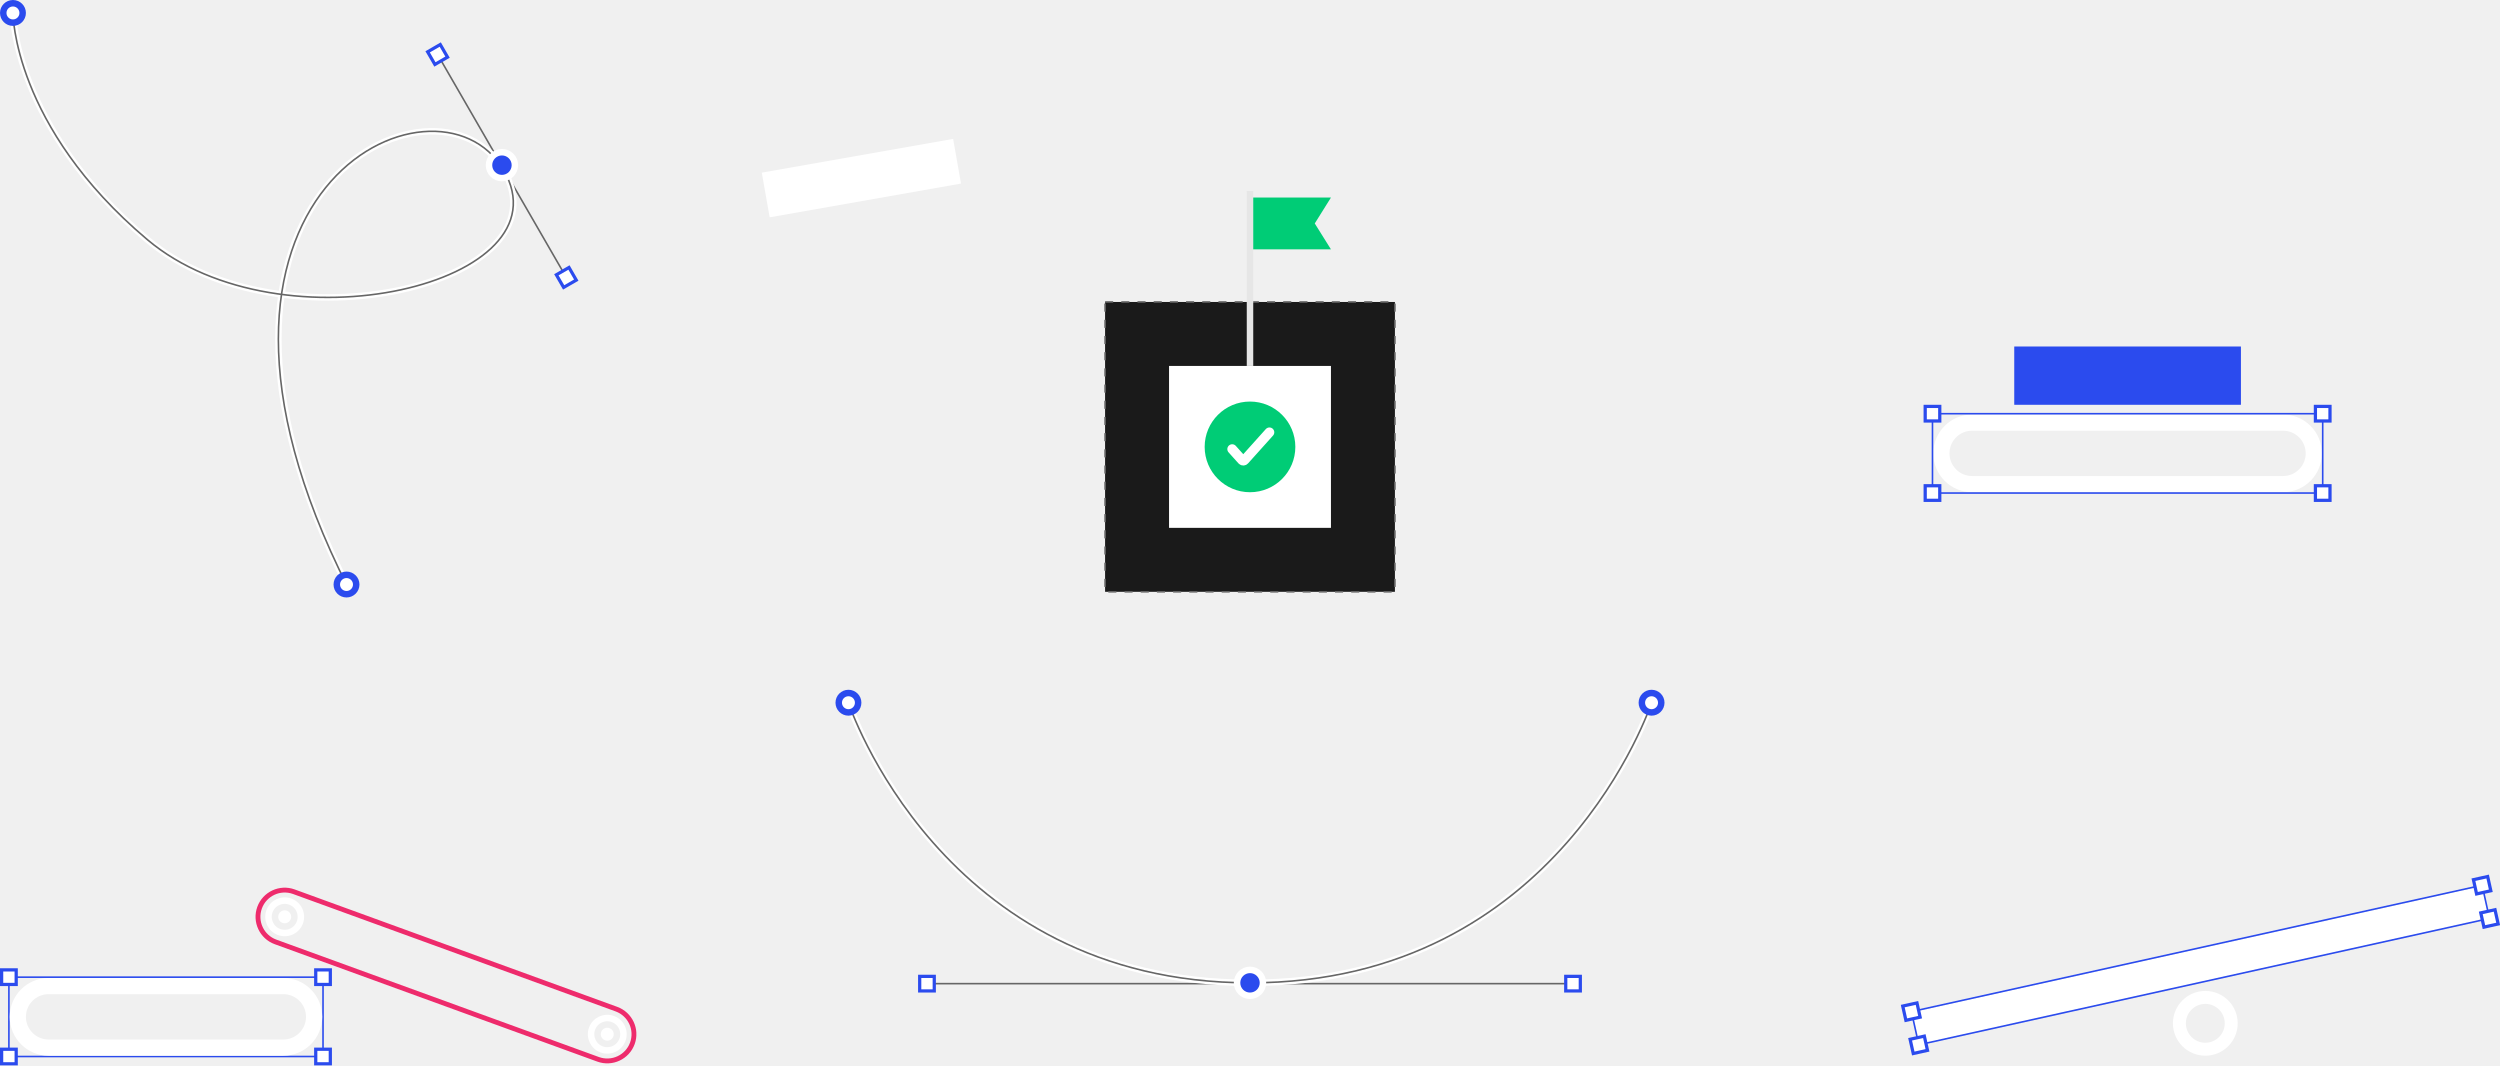
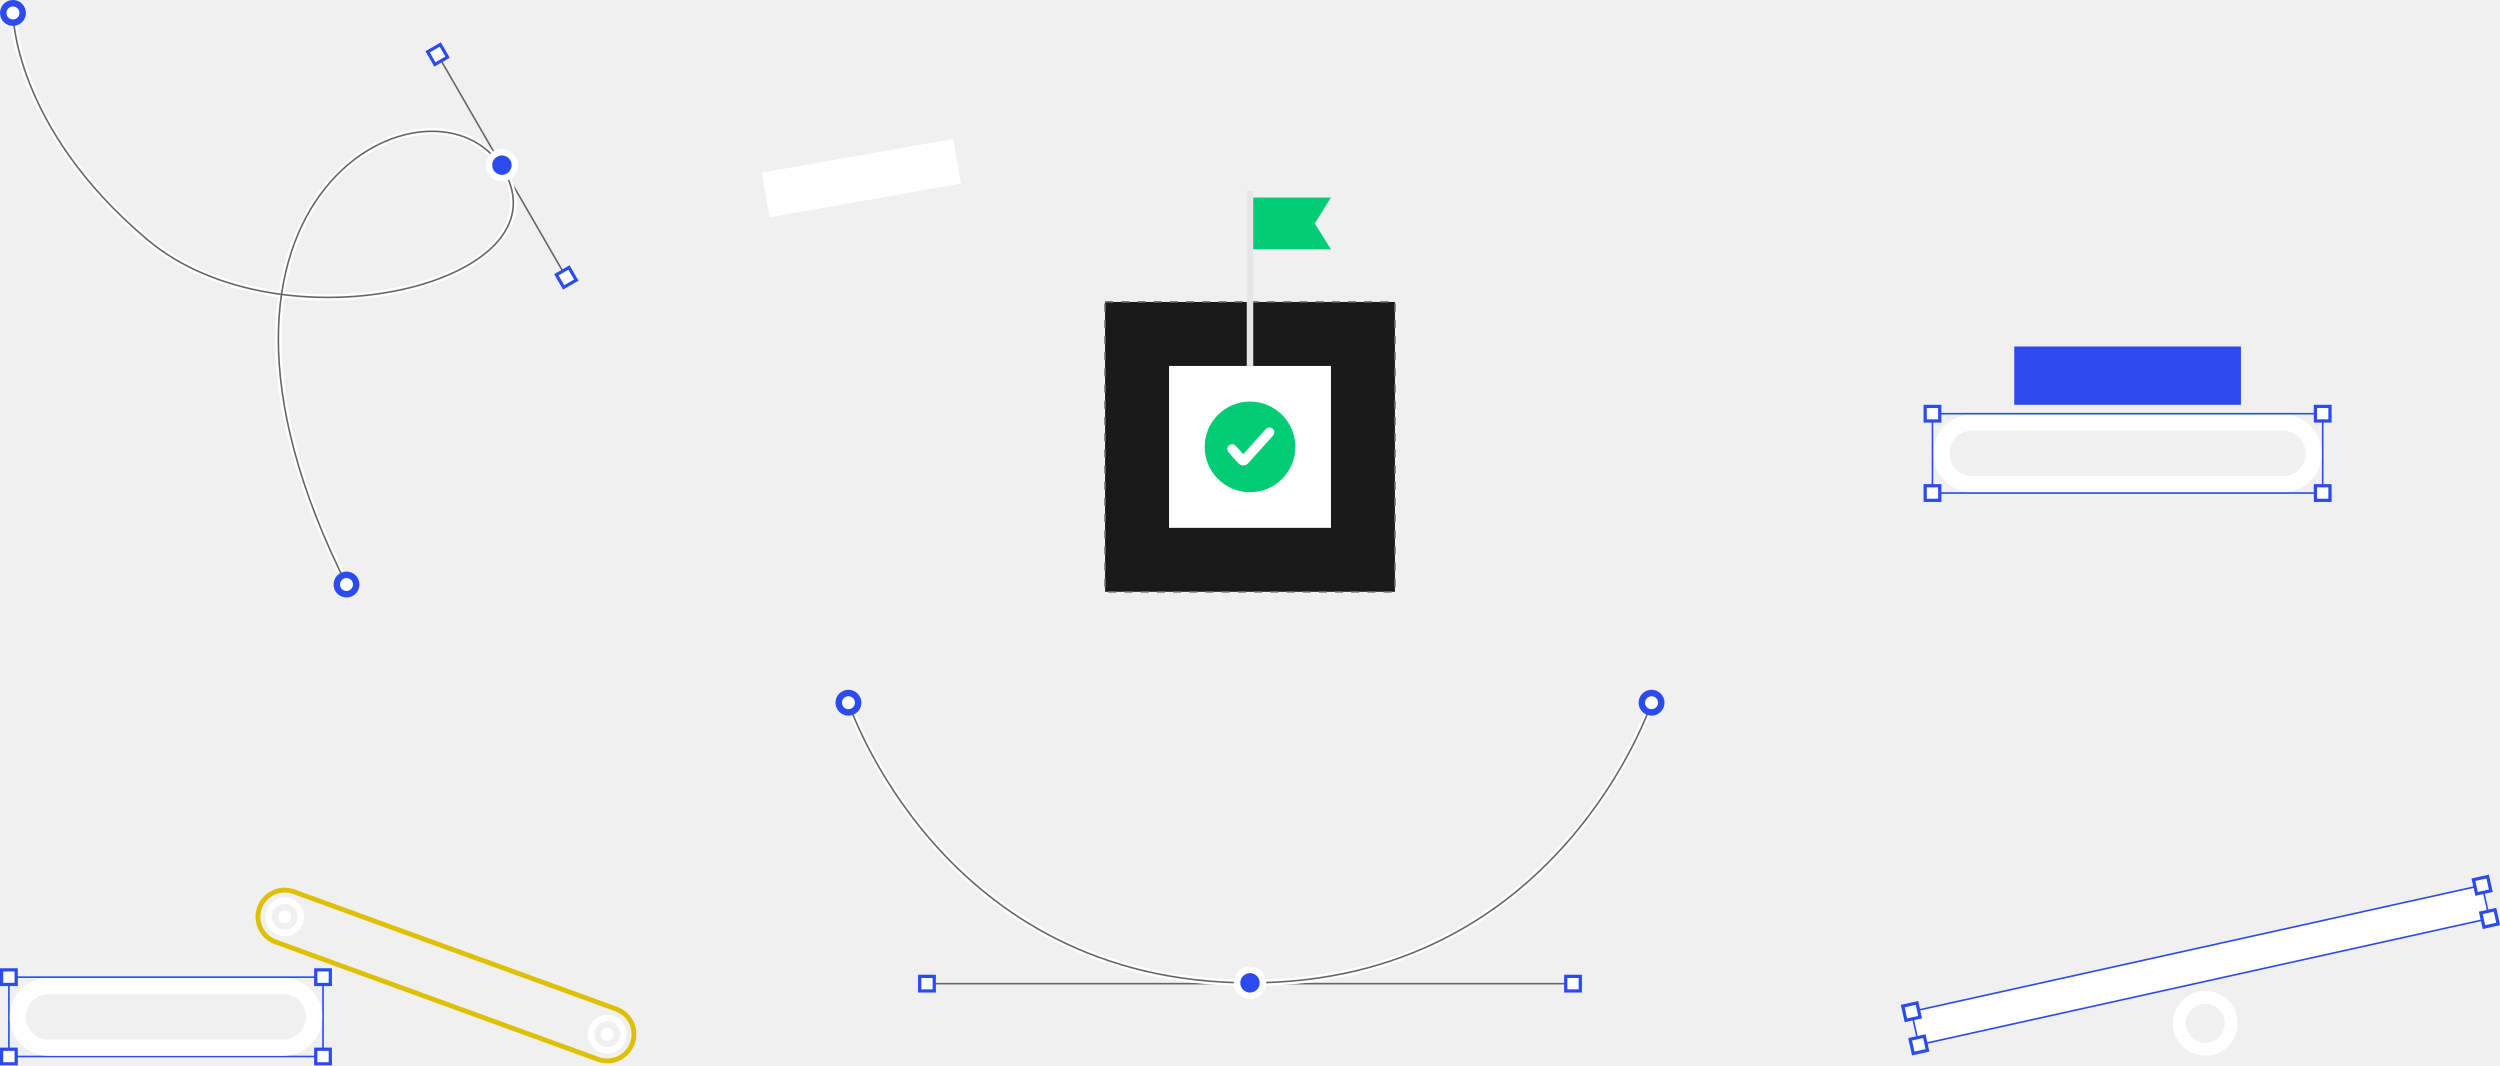
<svg xmlns="http://www.w3.org/2000/svg" width="1544" height="658" viewBox="0 0 1544 658" fill="none">
  <rect x="1199" y="261" width="230" height="38" rx="19" stroke="white" stroke-width="10" />
  <rect x="1193.5" y="255.5" width="241" height="49" stroke="#2B4BEE" />
  <rect x="1189" y="251" width="9" height="9" fill="white" stroke="#2B4BEE" stroke-width="2" />
  <rect x="1189" y="300" width="9" height="9" fill="white" stroke="#2B4BEE" stroke-width="2" />
  <rect x="1430" y="251" width="9" height="9" fill="white" stroke="#2B4BEE" stroke-width="2" />
  <rect x="1430" y="300" width="9" height="9" fill="white" stroke="#2B4BEE" stroke-width="2" />
  <rect x="1244" y="250" width="36" height="140" transform="rotate(-90 1244 250)" fill="#2B4BEE" />
  <line x1="972" y1="607.5" x2="572" y2="607.5" stroke="#666666" />
  <rect x="577" y="612" width="9" height="9" transform="rotate(180 577 612)" fill="white" stroke="#2B4BEE" stroke-width="2" />
  <rect x="976" y="612" width="9" height="9" transform="rotate(180 976 612)" fill="white" stroke="#2B4BEE" stroke-width="2" />
  <path d="M524 434C524 434 580.959 607 772 607C963.041 607 1020 434 1020 434" stroke="white" stroke-width="4" stroke-linecap="round" />
  <path d="M524 434C524 434 580.959 607 772 607C963.041 607 1020 434 1020 434" stroke="#666666" stroke-linecap="round" />
  <circle cx="772" cy="607" r="8" fill="#2B4BEE" stroke="white" stroke-width="4" />
  <circle cx="524" cy="434" r="6" fill="white" stroke="#2B4BEE" stroke-width="4" />
  <circle cx="1020" cy="434" r="6" fill="white" stroke="#2B4BEE" stroke-width="4" />
  <g clip-path="url(#clip0_1193_91357)">
    <circle cx="1362" cy="632" r="16" stroke="white" stroke-width="8" />
    <rect x="1181.1" y="625.16" width="360" height="20" transform="rotate(-12.4882 1181.1 625.16)" fill="white" />
    <rect x="1180.5" y="624.779" width="361" height="21" transform="rotate(-12.4882 1180.5 624.779)" stroke="#2B4BEE" />
    <rect x="1175.13" y="621.359" width="9" height="9" transform="rotate(-12.4882 1175.13 621.359)" fill="white" stroke="#2B4BEE" stroke-width="2" />
    <rect x="1179.68" y="641.862" width="9" height="9" transform="rotate(-12.4882 1179.68 641.862)" fill="white" stroke="#2B4BEE" stroke-width="2" />
    <rect x="1527.59" y="543.297" width="9" height="9" transform="rotate(-12.4882 1527.59 543.297)" fill="white" stroke="#2B4BEE" stroke-width="2" />
    <rect x="1532.13" y="563.8" width="9" height="9" transform="rotate(-12.4882 1532.13 563.8)" fill="white" stroke="#2B4BEE" stroke-width="2" />
  </g>
  <rect width="28" height="120" transform="matrix(0.173648 0.984808 0.984808 -0.173648 470.479 106.631)" fill="white" />
  <line x1="350.001" y1="171.782" x2="270.001" y2="33.218" stroke="#666666" />
  <rect x="268.604" y="39.798" width="9" height="9" transform="rotate(-120 268.604 39.7983)" fill="white" stroke="#2B4BEE" stroke-width="2" />
  <rect x="348.104" y="177.496" width="9" height="9" transform="rotate(-120 348.104 177.496)" fill="white" stroke="#2B4BEE" stroke-width="2" />
  <path d="M8 8C8 8 8 78 90.999 148C173.998 218 351.999 175 310.999 105C269.999 35 90.999 118 215 363" stroke="white" stroke-width="4" stroke-linecap="round" />
  <path d="M8 8C8 8 8 78 90.999 148C173.998 218 351.999 175 310.999 105C269.999 35 90.999 118 215 363" stroke="#666666" stroke-linecap="round" />
  <circle cx="8" cy="8" r="6" fill="white" stroke="#2B4BEE" stroke-width="4" />
  <circle cx="214" cy="361" r="6" fill="white" stroke="#2B4BEE" stroke-width="4" />
  <circle cx="310" cy="102" r="8" fill="#2B4BEE" stroke="white" stroke-width="4" />
  <g clip-path="url(#clip1_1193_91357)">
-     <rect x="165.967" y="545.078" width="245" height="33" rx="16.5" transform="rotate(20 165.967 545.078)" stroke="#EE2B6C" stroke-width="3" />
+     <rect x="165.967" y="545.078" width="245" height="33" rx="16.5" transform="rotate(20 165.967 545.078)" stroke="#dec000" stroke-width="3" />
    <circle cx="175.828" cy="566.226" r="10" transform="rotate(20 175.828 566.226)" stroke="white" stroke-width="4" />
    <circle cx="175.828" cy="566.226" r="4" transform="rotate(20 175.828 566.226)" fill="white" />
    <circle cx="375.043" cy="638.735" r="10" transform="rotate(20 375.043 638.735)" stroke="white" stroke-width="4" />
    <circle cx="375.043" cy="638.734" r="4" transform="rotate(20 375.043 638.734)" fill="white" />
    <rect x="5.5" y="603.5" width="194" height="49" stroke="#2B4BEE" />
    <rect x="11" y="609" width="183" height="38" rx="19" stroke="white" stroke-width="10" />
    <rect x="1" y="599" width="9" height="9" fill="white" stroke="#2B4BEE" stroke-width="2" />
    <rect x="1" y="648" width="9" height="9" fill="white" stroke="#2B4BEE" stroke-width="2" />
    <rect x="195" y="599" width="9" height="9" fill="white" stroke="#2B4BEE" stroke-width="2" />
    <rect x="195" y="648" width="9" height="9" fill="white" stroke="#2B4BEE" stroke-width="2" />
  </g>
  <rect x="682.5" y="186.5" width="179" height="179" fill="#1A1A1A" stroke="#666666" stroke-dasharray="5 5" />
  <rect x="722" y="226" width="100" height="100" fill="white" />
  <circle cx="772" cy="276" r="28" fill="#00CC76" />
  <path d="M761 277.373L767.101 284.171C767.498 284.614 768.192 284.614 768.589 284.171L784 267" stroke="white" stroke-width="6" stroke-linecap="round" />
  <rect x="770" y="118" width="4" height="108" fill="#E6E6E6" />
  <path d="M774 122H822L812 138L822 154H774V122Z" fill="#00CC76" />
  <defs>
    <clipPath id="clip0_1193_91357">
      <rect width="370" height="112" fill="white" transform="translate(1174 540)" />
    </clipPath>
    <clipPath id="clip1_1193_91357">
      <rect width="393" height="110" fill="white" transform="translate(0 548)" />
    </clipPath>
  </defs>
</svg>
